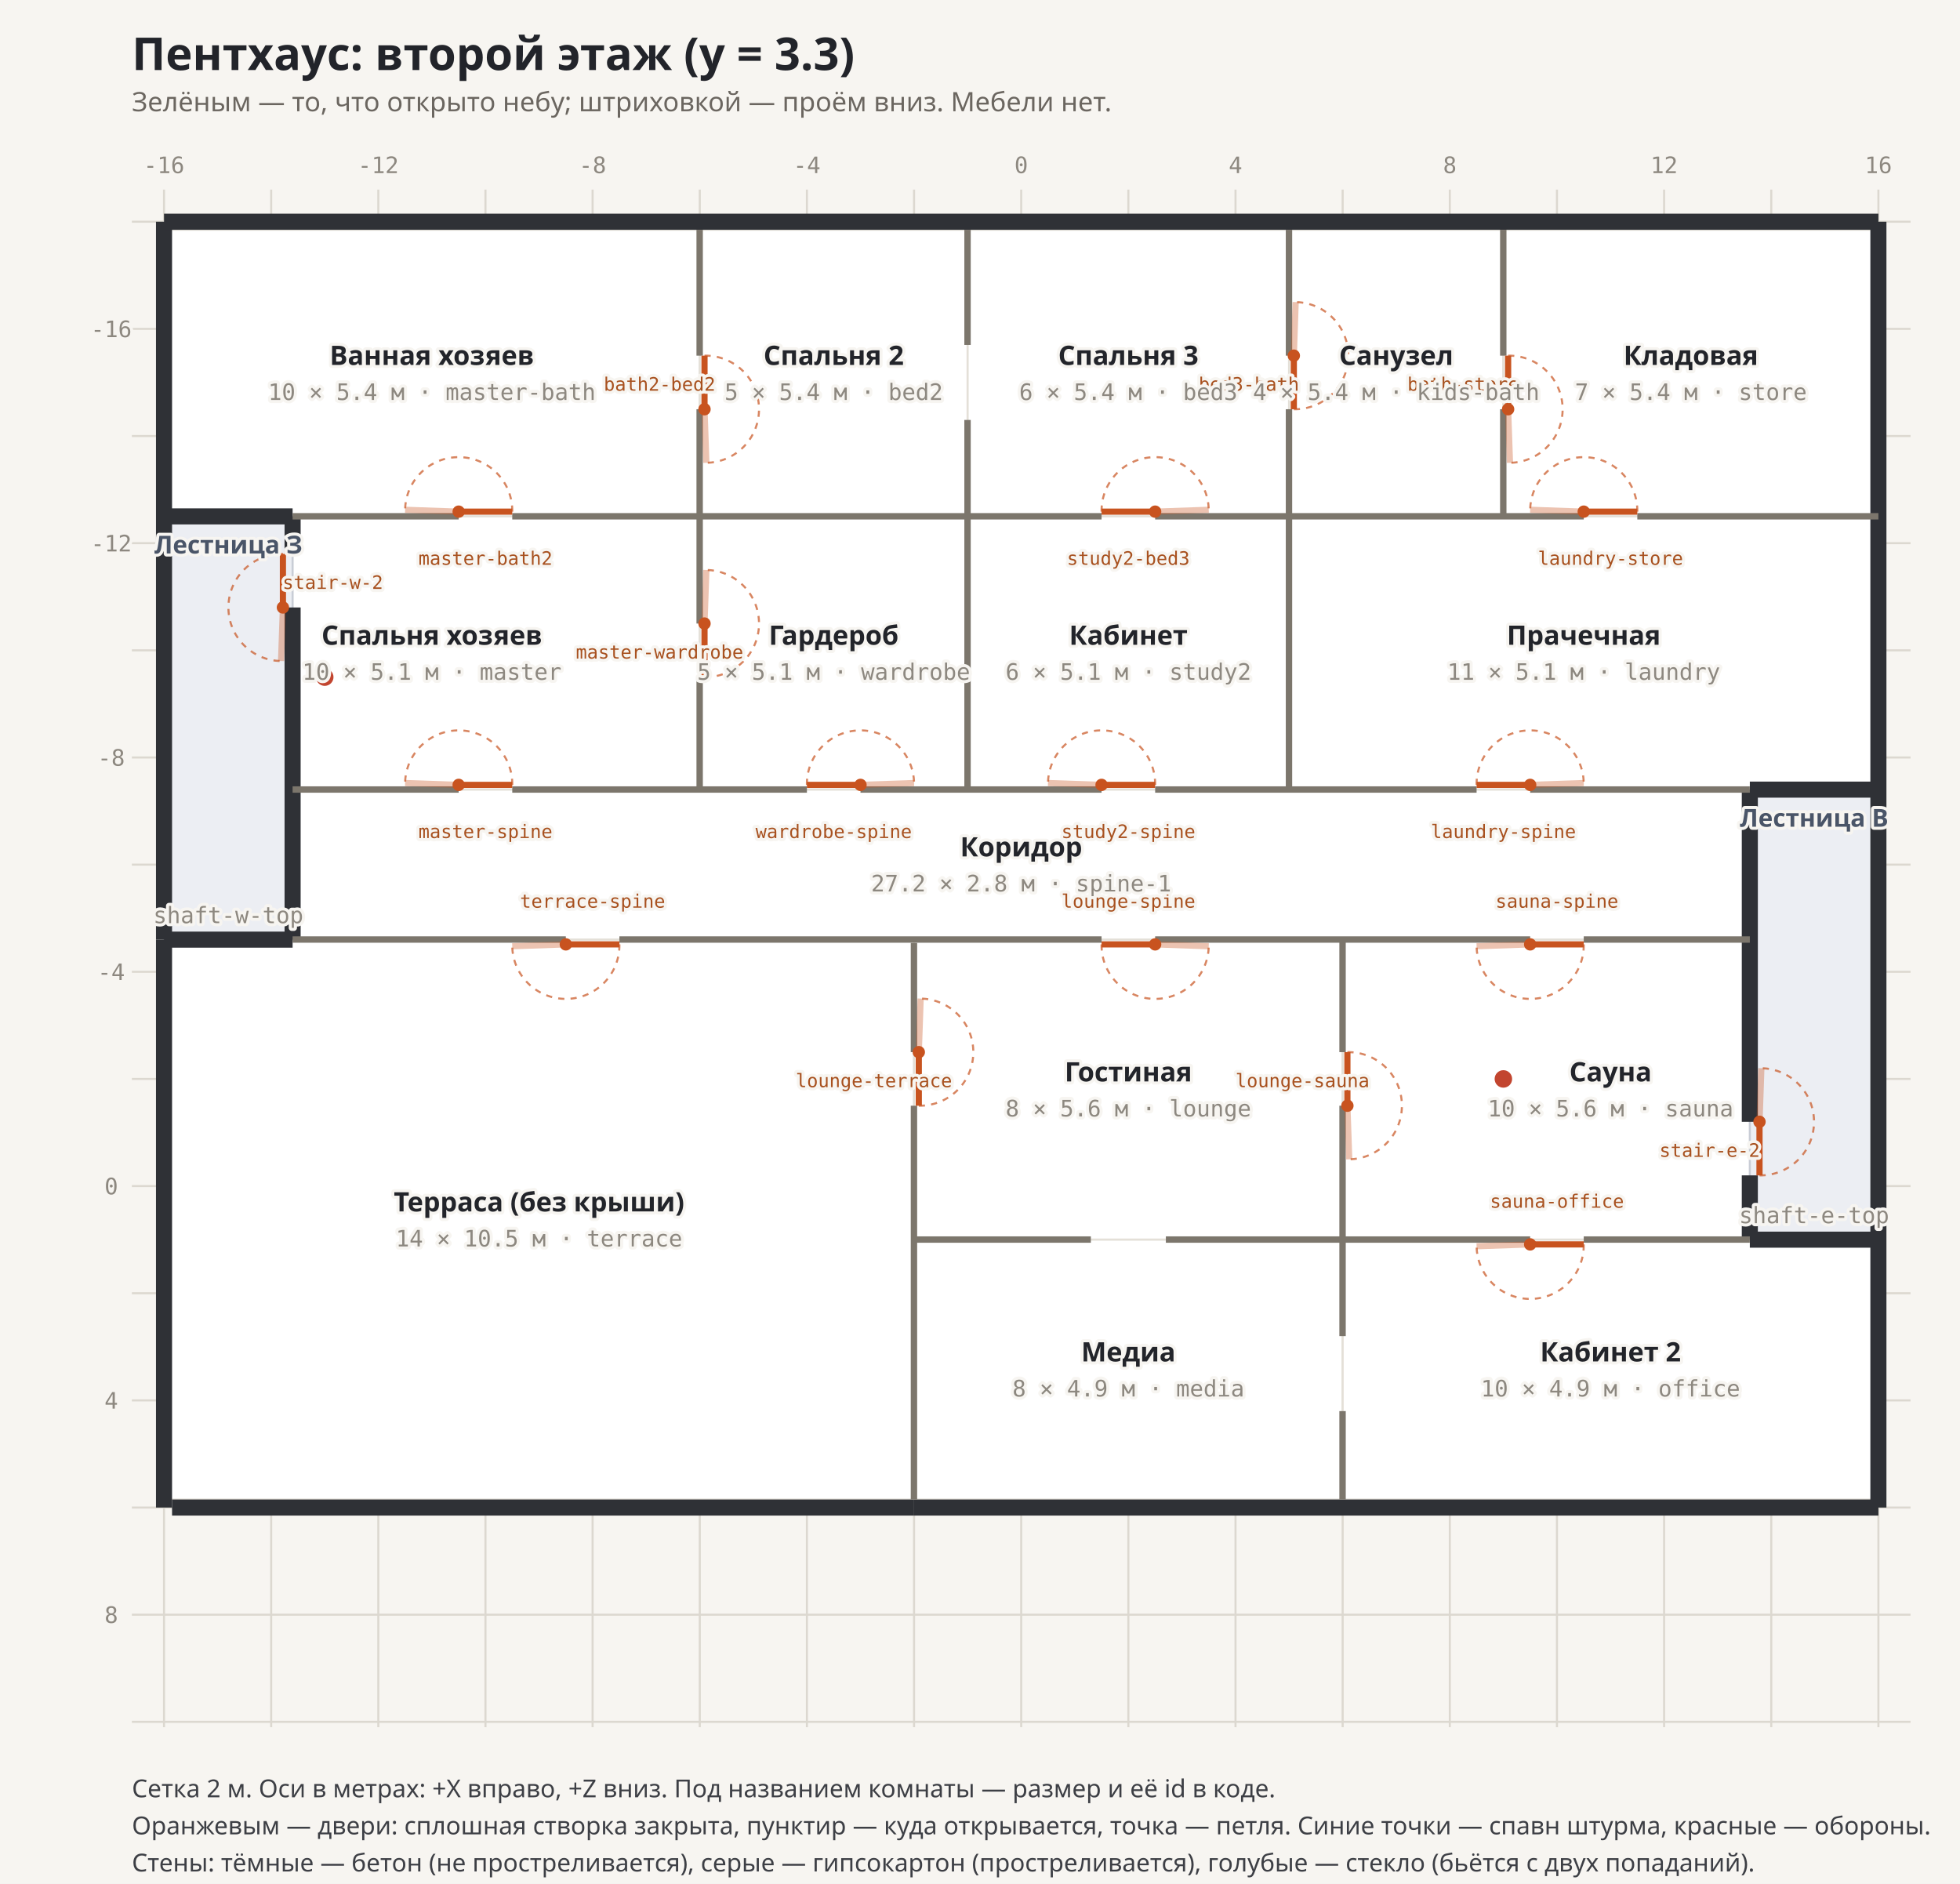
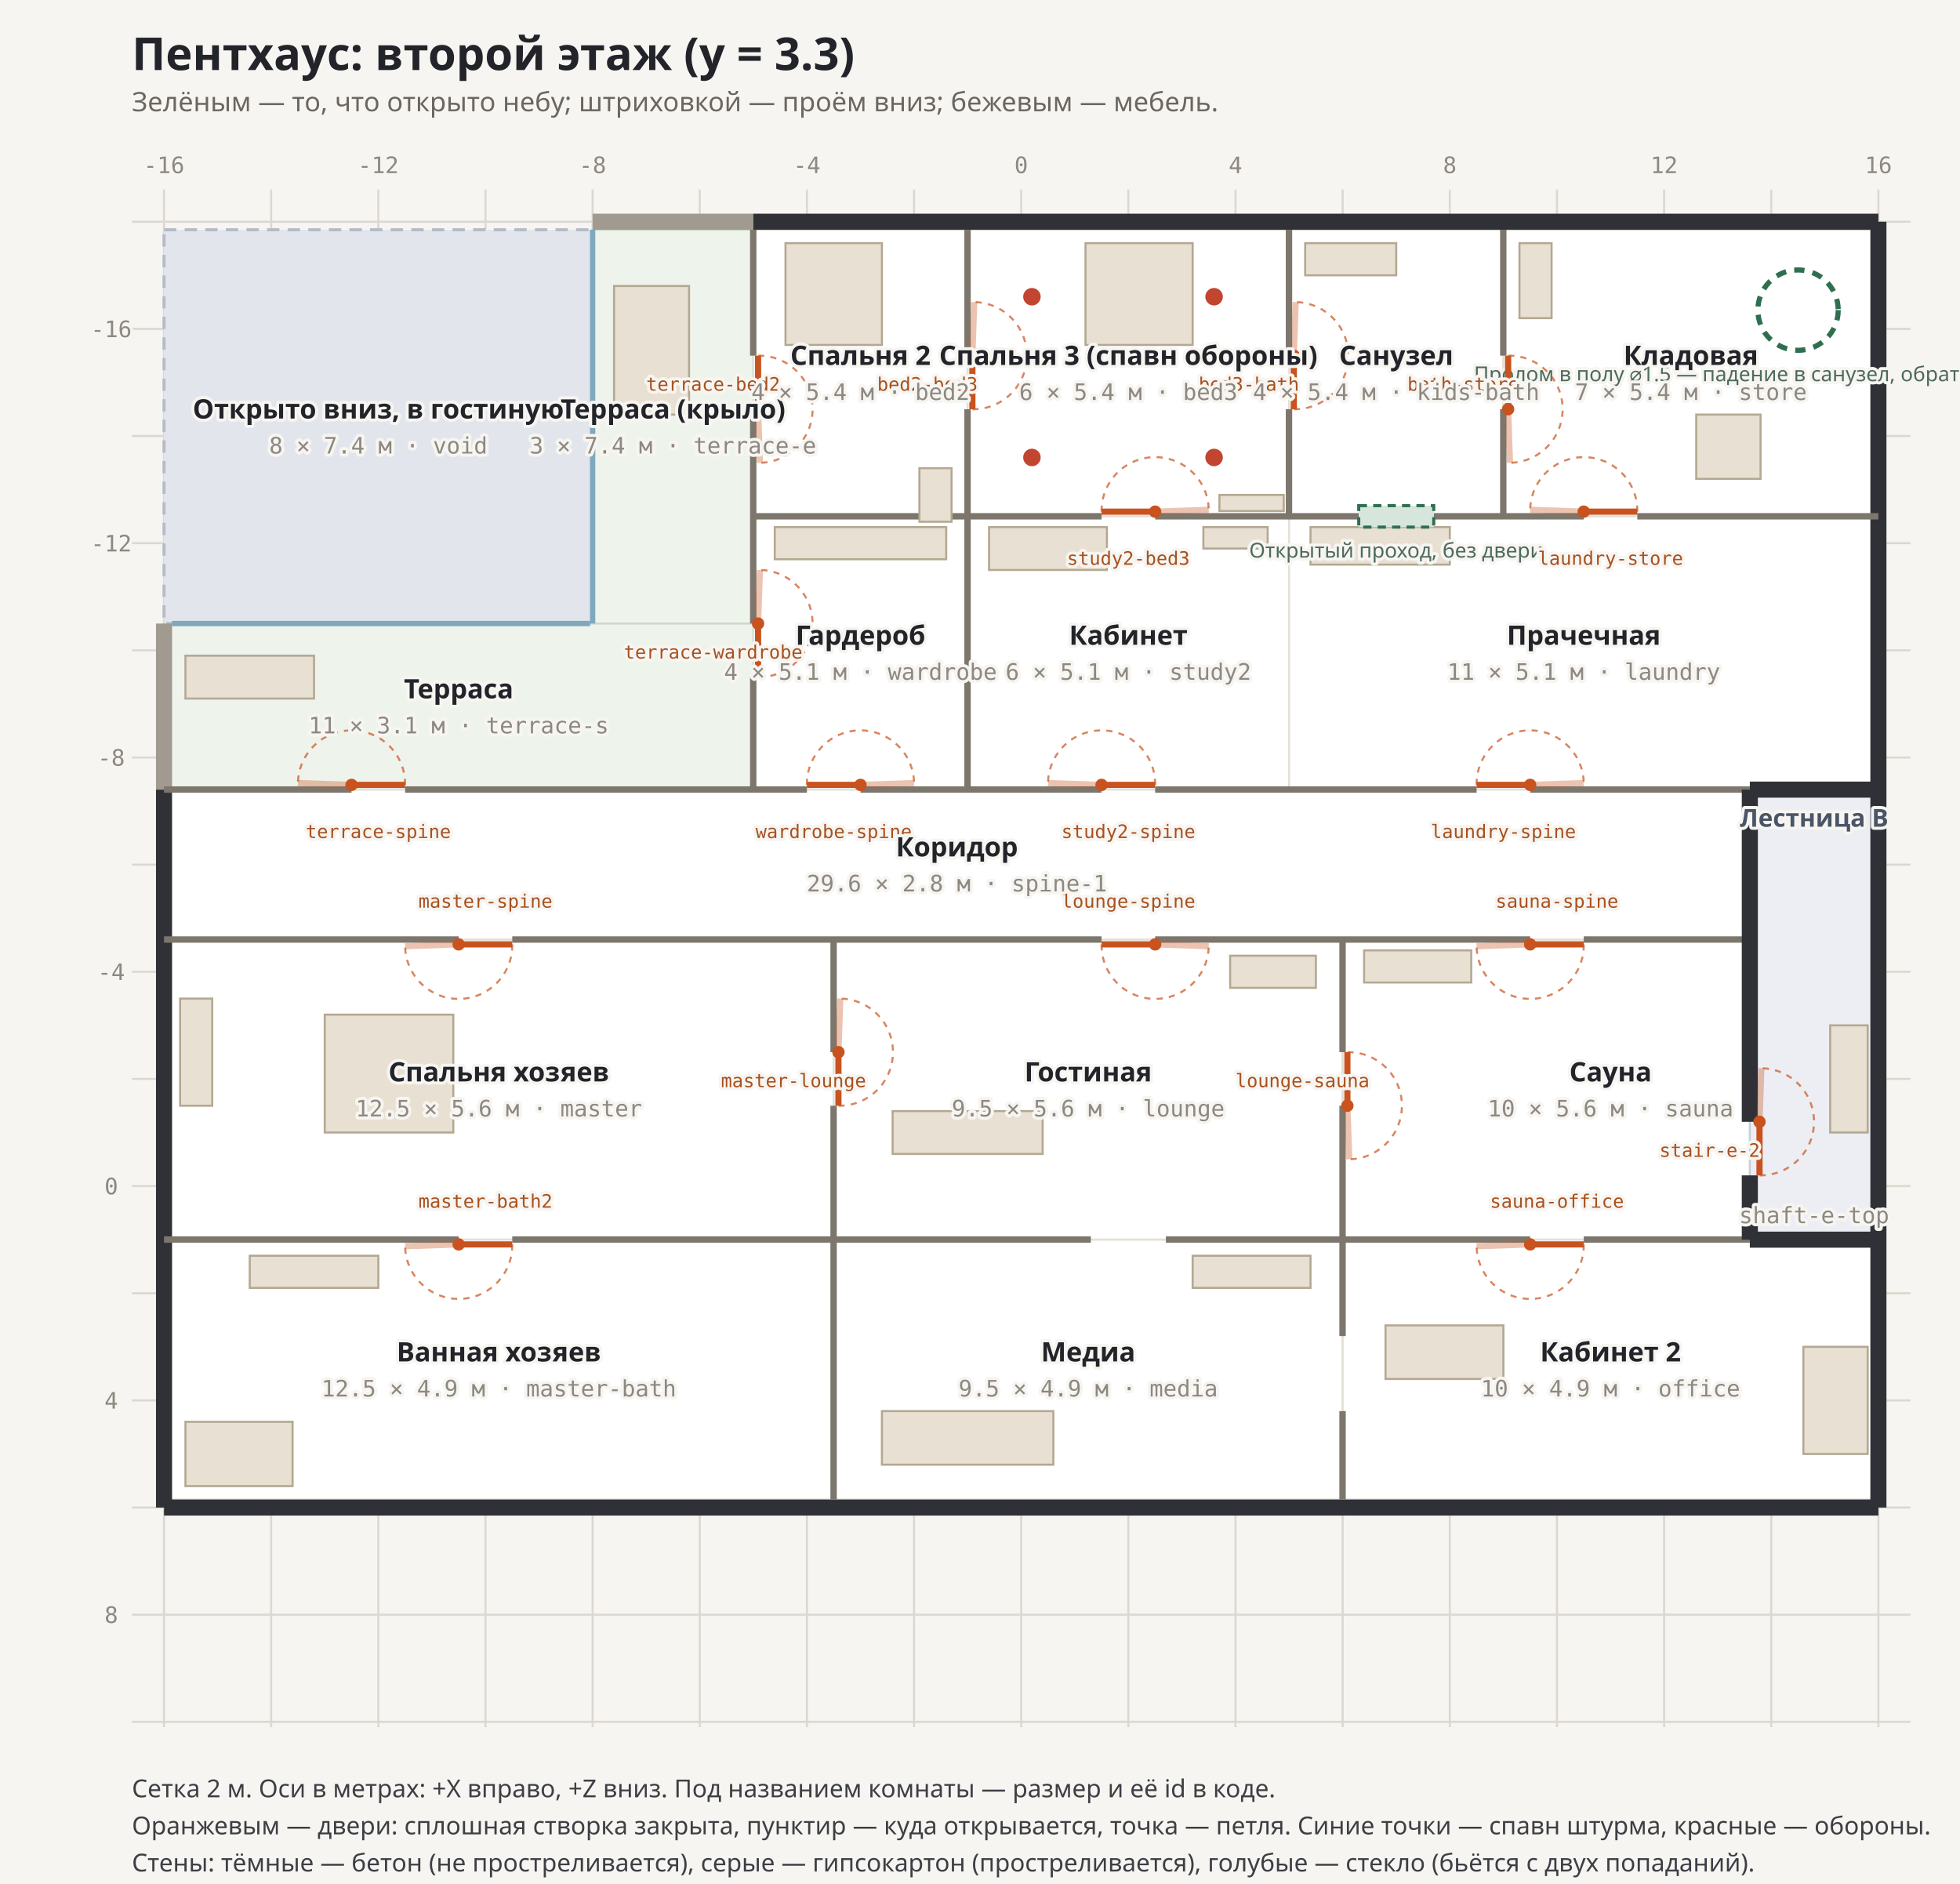
<svg xmlns="http://www.w3.org/2000/svg" width="951.2" height="914.2" viewBox="0 0 951.2 914.2">
  <style>
  .bg { fill: #f7f5f1; }
  .grid { stroke: #dcd8d0; stroke-width: 1; }
  .tick { fill: #8d8880; font: 11px ui-monospace, monospace; text-anchor: middle; }
  /* Every label is drawn with the page colour behind its own strokes, so a
     door id that lands on a wall or a room name is still readable. */
  text { paint-order: stroke; stroke: #f7f5f1; stroke-width: 3px; stroke-linejoin: round; }
  .room { fill: #ffffff; stroke: #e4e0d8; stroke-width: 1; }
  .open { fill: #eef4ec; stroke: #cadbc8; stroke-width: 1; }
  .void { fill: #e2e6ec; stroke: #b6bcc6; stroke-width: 1.5; stroke-dasharray: 6 4; }
  .wall.low { fill: #a09a90; }
  .wall.glass.low { fill: #7fa8bd; }
  .blocker { fill: #d8c9a8; stroke: #9b8a63; stroke-width: 1; }
  .blocker.blocked { fill: #d9b8a0; stroke: #a5744f; }
+   .blocker.rubble { fill: #b9b2a6; stroke: #6f6a61; stroke-width: 1.5; }
+   .blocker.furniture { fill: #e8e0d2; stroke: #b3a892; stroke-width: 1; }
  .hole { fill: none; stroke: #2f6f4f; stroke-width: 2.5; stroke-dasharray: 5 4; }
  .opening { fill: #d7e6dc; stroke: #2f6f4f; stroke-width: 1.5; stroke-dasharray: 4 3; }
  .hole.under { stroke: #7fa39a; stroke-width: 1.5; }
  .note { font: 10px system-ui, sans-serif; fill: #4d6a5c; text-anchor: middle; }
  .shaft { fill: #eceef3; stroke: #c9cdd6; stroke-width: 1; }
  .outside { fill: #f0ece4; stroke: #ddd8ce; stroke-dasharray: 4 3; }
  .wall { fill: #2f3136; }
  .wall.drywall { fill: #7c766c; }
  .wall.glass { fill: #7fa8bd; }
  .room-name { font: 600 13px system-ui, sans-serif; fill: #22242a; text-anchor: middle; }
  .room-size { font: 11px ui-monospace, monospace; fill: #8d8880; text-anchor: middle; }
  .shaft-label { font: 600 12px system-ui, sans-serif; fill: #4a5568; text-anchor: middle; }
  .door-shut { stroke: #c8531f; stroke-width: 3; fill: none; }
  .door-open { stroke: #c8531f; stroke-width: 3; fill: none; opacity: 0.35; }
  .door-arc { stroke: #c8531f; stroke-width: 1; fill: none; stroke-dasharray: 3 3; opacity: 0.7; }
  .hinge { fill: #c8531f; }
  .door-id { font: 9px ui-monospace, monospace; fill: #a8511f; text-anchor: middle; }
  .tread { fill: #ded5c6; stroke: #b9ac97; stroke-width: 0.8; }
  .up-arrow { stroke: #4a5568; stroke-width: 1.5; fill: none; }
  .up-label { font: 10px system-ui, sans-serif; fill: #4a5568; text-anchor: middle; }
  .spawn { stroke: #ffffff; stroke-width: 1.5; }
  .spawn.attackers { fill: #2e6fbf; }
  .spawn.defenders { fill: #c2452f; }
  .title { font: 600 22px system-ui, sans-serif; fill: #22242a; }
  .subtitle { font: 13px system-ui, sans-serif; fill: #6b6660; }
  .legend { font: 12px system-ui, sans-serif; fill: #3d3f45; }
</style>
  <defs>
    <marker id="arrow" viewBox="0 0 10 10" refX="9" refY="5" markerWidth="6" markerHeight="6" orient="auto-start-reverse">
      <path d="M 0 0 L 10 5 L 0 10 z" fill="#4a5568" />
    </marker>
  </defs>
  <rect class="bg" width="951.2" height="914.2" />
  <text x="64" y="34" class="title">Пентхаус: второй этаж (y = 3.3)</text>
-   <text x="64" y="54" class="subtitle">Зелёным — то, что открыто небу; штриховкой — проём вниз. Мебели нет.</text>
+   <text x="64" y="54" class="subtitle">Зелёным — то, что открыто небу; штриховкой — проём вниз; бежевым — мебель.</text>
  <text x="64" y="872.2" class="legend">Сетка 2 м. Оси в метрах: +X вправо, +Z вниз. Под названием комнаты — размер и её id в коде.</text>
  <text x="64" y="890.2" class="legend">Оранжевым — двери: сплошная створка закрыта, пунктир — куда открывается, точка — петля. Синие точки — спавн штурма, красные — обороны.</text>
  <text x="64" y="908.2" class="legend">Стены: тёмные — бетон (не простреливается), серые — гипсокартон (простреливается), голубые — стекло (бьётся с двух попаданий).</text>
  <line x1="79.6" y1="92" x2="79.6" y2="838.2" class="grid" />
  <text x="79.6" y="84" class="tick">-16</text>
  <line x1="131.6" y1="92" x2="131.6" y2="838.2" class="grid" />
  <line x1="183.6" y1="92" x2="183.6" y2="838.2" class="grid" />
  <text x="183.6" y="84" class="tick">-12</text>
  <line x1="235.6" y1="92" x2="235.6" y2="838.2" class="grid" />
  <line x1="287.6" y1="92" x2="287.6" y2="838.2" class="grid" />
  <text x="287.6" y="84" class="tick">-8</text>
  <line x1="339.6" y1="92" x2="339.6" y2="838.2" class="grid" />
  <line x1="391.6" y1="92" x2="391.6" y2="838.2" class="grid" />
  <text x="391.6" y="84" class="tick">-4</text>
  <line x1="443.6" y1="92" x2="443.6" y2="838.2" class="grid" />
  <line x1="495.6" y1="92" x2="495.6" y2="838.2" class="grid" />
  <text x="495.6" y="84" class="tick">0</text>
  <line x1="547.6" y1="92" x2="547.6" y2="838.2" class="grid" />
  <line x1="599.6" y1="92" x2="599.6" y2="838.2" class="grid" />
  <text x="599.6" y="84" class="tick">4</text>
  <line x1="651.6" y1="92" x2="651.6" y2="838.2" class="grid" />
  <line x1="703.6" y1="92" x2="703.6" y2="838.2" class="grid" />
  <text x="703.6" y="84" class="tick">8</text>
  <line x1="755.6" y1="92" x2="755.6" y2="838.2" class="grid" />
  <line x1="807.6" y1="92" x2="807.6" y2="838.2" class="grid" />
  <text x="807.6" y="84" class="tick">12</text>
  <line x1="859.6" y1="92" x2="859.6" y2="838.2" class="grid" />
  <line x1="911.6" y1="92" x2="911.6" y2="838.2" class="grid" />
  <text x="911.6" y="84" class="tick">16</text>
  <line x1="64" y1="107.6" x2="927.2" y2="107.6" class="grid" />
  <line x1="64" y1="159.6" x2="927.2" y2="159.6" class="grid" />
  <text x="54" y="163.6" class="tick" text-anchor="end">-16</text>
  <line x1="64" y1="211.6" x2="927.2" y2="211.6" class="grid" />
  <line x1="64" y1="263.6" x2="927.2" y2="263.6" class="grid" />
  <text x="54" y="267.6" class="tick" text-anchor="end">-12</text>
  <line x1="64" y1="315.6" x2="927.2" y2="315.6" class="grid" />
  <line x1="64" y1="367.6" x2="927.2" y2="367.6" class="grid" />
  <text x="54" y="371.6" class="tick" text-anchor="end">-8</text>
  <line x1="64" y1="419.6" x2="927.2" y2="419.6" class="grid" />
  <line x1="64" y1="471.6" x2="927.2" y2="471.6" class="grid" />
  <text x="54" y="475.6" class="tick" text-anchor="end">-4</text>
  <line x1="64" y1="523.6" x2="927.2" y2="523.6" class="grid" />
  <line x1="64" y1="575.6" x2="927.2" y2="575.6" class="grid" />
  <text x="54" y="579.6" class="tick" text-anchor="end">0</text>
  <line x1="64" y1="627.6" x2="927.2" y2="627.6" class="grid" />
  <line x1="64" y1="679.6" x2="927.2" y2="679.6" class="grid" />
  <text x="54" y="683.6" class="tick" text-anchor="end">4</text>
  <line x1="64" y1="731.6" x2="927.2" y2="731.6" class="grid" />
  <line x1="64" y1="783.6" x2="927.2" y2="783.6" class="grid" />
  <text x="54" y="787.6" class="tick" text-anchor="end">8</text>
  <line x1="64" y1="835.6" x2="927.2" y2="835.6" class="grid" />
-   <rect x="79.6" y="111.5" width="260" height="139.1" class="room" />
-   <rect x="339.6" y="111.5" width="130" height="139.1" class="room" />
+   <rect x="287.6" y="111.5" width="78" height="191.1" class="open" />
+   <rect x="79.6" y="302.6" width="286" height="80.6" class="open" />
+   <rect x="79.6" y="111.5" width="208" height="191.1" class="void" />
+   <rect x="365.6" y="111.5" width="104" height="139.1" class="room" />
+   <rect x="365.6" y="250.6" width="104" height="132.6" class="room" />
  <rect x="469.6" y="111.5" width="156" height="139.1" class="room" />
+   <rect x="469.6" y="250.6" width="156" height="132.6" class="room" />
  <rect x="625.6" y="111.5" width="104" height="139.1" class="room" />
  <rect x="729.6" y="111.5" width="182" height="139.1" class="room" />
-   <rect x="79.6" y="250.6" width="260" height="132.6" class="room" />
-   <rect x="339.6" y="250.6" width="130" height="132.6" class="room" />
-   <rect x="469.6" y="250.6" width="156" height="132.6" class="room" />
  <rect x="625.6" y="250.6" width="286" height="132.6" class="room" />
-   <rect x="142" y="383.2" width="707.2" height="72.8" class="room" />
-   <rect x="79.6" y="456" width="364" height="271.7" class="room" />
-   <rect x="443.6" y="456" width="208" height="145.6" class="room" />
+   <rect x="79.6" y="383.2" width="769.6" height="72.8" class="room" />
+   <rect x="79.6" y="456" width="325" height="145.6" class="room" />
+   <rect x="79.6" y="601.6" width="325" height="126.1" class="room" />
+   <rect x="404.6" y="456" width="247" height="145.6" class="room" />
+   <rect x="404.6" y="601.6" width="247" height="126.1" class="room" />
  <rect x="651.6" y="456" width="260" height="145.6" class="room" />
-   <rect x="443.6" y="601.6" width="208" height="126.1" class="room" />
  <rect x="651.6" y="601.6" width="260" height="126.1" class="room" />
-   <rect x="79.6" y="250.6" width="62.4" height="205.4" class="shaft" />
  <rect x="849.2" y="383.2" width="62.4" height="218.4" class="shaft" />
-   <rect x="83.5" y="727.7" width="360.1" height="7.8" class="wall concrete" />
-   <rect x="443.6" y="727.7" width="468" height="7.8" class="wall concrete" />
-   <rect x="75.7" y="456" width="7.8" height="275.6" class="wall concrete" />
-   <rect x="75.7" y="107.6" width="7.8" height="348.4" class="wall concrete" />
-   <rect x="79.6" y="103.7" width="832" height="7.8" class="wall concrete" />
+   <rect x="287.6" y="103.7" width="78" height="7.8" class="wall concrete low" />
+   <rect x="365.6" y="103.7" width="546" height="7.8" class="wall concrete" />
+   <rect x="75.7" y="302.6" width="7.8" height="80.6" class="wall concrete low" />
+   <rect x="75.7" y="383.2" width="7.8" height="348.4" class="wall concrete" />
+   <rect x="79.6" y="727.7" width="832" height="7.8" class="wall concrete" />
  <rect x="907.7" y="107.6" width="7.8" height="624" class="wall concrete" />
-   <rect x="138.1" y="250.6" width="7.8" height="18.2" class="wall concrete" />
-   <rect x="138.1" y="294.8" width="7.8" height="161.2" class="wall concrete" />
-   <rect x="79.6" y="246.7" width="62.4" height="7.8" class="wall concrete" />
-   <rect x="79.6" y="452.1" width="62.4" height="7.8" class="wall concrete" />
+   <rect x="286.3" y="111.5" width="2.6" height="191.1" class="wall glass low" />
+   <rect x="83.5" y="301.3" width="202.8" height="2.6" class="wall glass low" />
+   <rect x="364" y="111.5" width="3.1" height="61.1" class="wall drywall" />
+   <rect x="364" y="198.6" width="3.1" height="104" class="wall drywall" />
+   <rect x="364" y="328.6" width="3.1" height="54.6" class="wall drywall" />
+   <rect x="79.6" y="381.6" width="91" height="3.1" class="wall drywall" />
+   <rect x="196.6" y="381.6" width="195" height="3.1" class="wall drywall" />
+   <rect x="417.6" y="381.6" width="117" height="3.1" class="wall drywall" />
+   <rect x="560.6" y="381.6" width="156" height="3.1" class="wall drywall" />
+   <rect x="742.6" y="381.6" width="106.6" height="3.1" class="wall drywall" />
+   <rect x="79.6" y="454.4" width="143" height="3.1" class="wall drywall" />
+   <rect x="248.6" y="454.4" width="286" height="3.1" class="wall drywall" />
+   <rect x="560.6" y="454.4" width="182" height="3.1" class="wall drywall" />
+   <rect x="768.6" y="454.4" width="80.6" height="3.1" class="wall drywall" />
+   <rect x="468" y="111.5" width="3.1" height="61.1" class="wall drywall" />
+   <rect x="468" y="198.6" width="3.1" height="184.6" class="wall drywall" />
+   <rect x="624" y="111.5" width="3.1" height="61.1" class="wall drywall" />
+   <rect x="624" y="198.6" width="3.1" height="52" class="wall drywall" />
+   <rect x="728" y="111.5" width="3.1" height="61.1" class="wall drywall" />
+   <rect x="728" y="198.6" width="3.1" height="52" class="wall drywall" />
+   <rect x="365.6" y="249" width="169" height="3.1" class="wall drywall" />
+   <rect x="560.6" y="249" width="98.8" height="3.1" class="wall drywall" />
+   <rect x="695.8" y="249" width="72.8" height="3.1" class="wall drywall" />
+   <rect x="794.6" y="249" width="117" height="3.1" class="wall drywall" />
+   <rect x="403" y="456" width="3.1" height="54.6" class="wall drywall" />
+   <rect x="403" y="536.6" width="3.1" height="191.1" class="wall drywall" />
+   <rect x="650" y="456" width="3.1" height="54.6" class="wall drywall" />
+   <rect x="650" y="536.6" width="3.1" height="111.8" class="wall drywall" />
+   <rect x="650" y="684.8" width="3.1" height="42.9" class="wall drywall" />
+   <rect x="79.6" y="600" width="143" height="3.1" class="wall drywall" />
+   <rect x="248.6" y="600" width="280.8" height="3.1" class="wall drywall" />
+   <rect x="565.8" y="600" width="176.8" height="3.1" class="wall drywall" />
+   <rect x="768.6" y="600" width="80.6" height="3.1" class="wall drywall" />
  <rect x="845.3" y="383.2" width="7.8" height="161.2" class="wall concrete" />
  <rect x="845.3" y="570.4" width="7.8" height="31.2" class="wall concrete" />
  <rect x="849.2" y="379.3" width="62.4" height="7.8" class="wall concrete" />
  <rect x="849.2" y="597.7" width="62.4" height="7.8" class="wall concrete" />
-   <rect x="142" y="381.6" width="80.6" height="3.1" class="wall drywall" />
-   <rect x="248.6" y="381.6" width="143" height="3.1" class="wall drywall" />
-   <rect x="417.6" y="381.6" width="117" height="3.1" class="wall drywall" />
-   <rect x="560.6" y="381.6" width="156" height="3.1" class="wall drywall" />
-   <rect x="742.6" y="381.6" width="106.6" height="3.1" class="wall drywall" />
-   <rect x="142" y="454.4" width="132.6" height="3.1" class="wall drywall" />
-   <rect x="300.6" y="454.4" width="234" height="3.1" class="wall drywall" />
-   <rect x="560.6" y="454.4" width="182" height="3.1" class="wall drywall" />
-   <rect x="768.6" y="454.4" width="80.6" height="3.1" class="wall drywall" />
-   <rect x="338" y="111.5" width="3.1" height="61.1" class="wall drywall" />
-   <rect x="338" y="198.6" width="3.1" height="104" class="wall drywall" />
-   <rect x="338" y="328.6" width="3.1" height="54.6" class="wall drywall" />
-   <rect x="468" y="111.5" width="3.1" height="55.9" class="wall drywall" />
-   <rect x="468" y="203.8" width="3.1" height="179.4" class="wall drywall" />
-   <rect x="624" y="111.5" width="3.1" height="61.1" class="wall drywall" />
-   <rect x="624" y="198.6" width="3.1" height="184.6" class="wall drywall" />
-   <rect x="728" y="111.5" width="3.1" height="61.1" class="wall drywall" />
-   <rect x="728" y="198.6" width="3.1" height="52" class="wall drywall" />
-   <rect x="142" y="249" width="80.6" height="3.1" class="wall drywall" />
-   <rect x="248.6" y="249" width="286" height="3.1" class="wall drywall" />
-   <rect x="560.6" y="249" width="208" height="3.1" class="wall drywall" />
-   <rect x="794.6" y="249" width="117" height="3.1" class="wall drywall" />
-   <rect x="442" y="457.6" width="3.1" height="53" class="wall drywall" />
-   <rect x="442" y="536.6" width="3.1" height="191.1" class="wall drywall" />
-   <rect x="650" y="456" width="3.1" height="54.6" class="wall drywall" />
-   <rect x="650" y="536.6" width="3.1" height="111.8" class="wall drywall" />
-   <rect x="650" y="684.8" width="3.1" height="42.9" class="wall drywall" />
-   <rect x="443.6" y="600" width="85.8" height="3.1" class="wall drywall" />
-   <rect x="565.8" y="600" width="176.8" height="3.1" class="wall drywall" />
-   <rect x="768.6" y="600" width="80.6" height="3.1" class="wall drywall" />
-   <path d="M 137.3 294.8 L 137.3 268.8" class="door-shut" />
-   <path d="M 137.3 268.8 A 26 26 0 0 0 136.4 320.8" class="door-arc" />
-   <path d="M 137.3 294.8 L 136.4 320.8" class="door-open" />
-   <circle cx="137.3" cy="294.8" r="3" class="hinge" />
-   <text x="161.5" y="285.8" class="door-id">stair-w-2</text>
-   <path d="M 853.9 544.4 L 853.9 570.4" class="door-shut" />
-   <path d="M 853.9 570.4 A 26 26 0 0 0 854.8 518.4" class="door-arc" />
-   <path d="M 853.9 544.4 L 854.8 518.4" class="door-open" />
-   <circle cx="853.9" cy="544.4" r="3" class="hinge" />
-   <text x="829.7" y="561.4" class="door-id">stair-e-2</text>
-   <path d="M 222.6 380.9 L 248.6 380.9" class="door-shut" />
-   <path d="M 248.6 380.9 A 26 26 0 0 0 196.6 380" class="door-arc" />
-   <path d="M 222.6 380.9 L 196.6 380" class="door-open" />
-   <circle cx="222.6" cy="380.9" r="3" class="hinge" />
-   <text x="235.6" y="406.7" class="door-id">master-spine</text>
+   <rect x="90" y="318.2" width="62.4" height="20.8" class="blocker furniture" />
+   <rect x="298" y="138.8" width="36.4" height="62.4" class="blocker furniture" />
+   <rect x="381.2" y="118" width="46.8" height="49.4" class="blocker furniture" />
+   <rect x="446.2" y="227.2" width="15.6" height="26" class="blocker furniture" />
+   <rect x="376" y="255.8" width="83.2" height="15.6" class="blocker furniture" />
+   <rect x="526.8" y="118" width="52" height="49.4" class="blocker furniture" />
+   <rect x="591.8" y="240.2" width="31.2" height="7.8" class="blocker furniture" />
+   <rect x="480" y="255.8" width="57.2" height="20.8" class="blocker furniture" />
+   <rect x="584" y="255.8" width="31.2" height="10.4" class="blocker furniture" />
+   <rect x="633.4" y="118" width="44.2" height="15.6" class="blocker furniture" />
+   <rect x="737.4" y="118" width="15.6" height="36.4" class="blocker furniture" />
+   <rect x="823.2" y="201.2" width="31.2" height="31.2" class="blocker furniture" />
+   <rect x="636" y="255.8" width="67.6" height="18.2" class="blocker furniture" />
+   <rect x="157.6" y="492.4" width="62.4" height="57.2" class="blocker furniture" />
+   <rect x="87.4" y="484.6" width="15.6" height="52" class="blocker furniture" />
+   <rect x="90" y="690" width="52" height="31.2" class="blocker furniture" />
+   <rect x="121.2" y="609.4" width="62.4" height="15.6" class="blocker furniture" />
+   <rect x="433.2" y="539.2" width="72.8" height="20.8" class="blocker furniture" />
+   <rect x="597" y="463.8" width="41.6" height="15.6" class="blocker furniture" />
+   <rect x="428" y="684.8" width="83.2" height="26" class="blocker furniture" />
+   <rect x="578.8" y="609.4" width="57.2" height="15.6" class="blocker furniture" />
+   <rect x="662" y="461.2" width="52" height="15.6" class="blocker furniture" />
+   <rect x="888.2" y="497.6" width="18.2" height="52" class="blocker furniture" />
+   <rect x="672.4" y="643.2" width="57.2" height="26" class="blocker furniture" />
+   <rect x="875.2" y="653.6" width="31.2" height="52" class="blocker furniture" />
+   <rect x="659.4" y="245.4" width="36.4" height="10.4" class="opening" />
+   <text x="677.6" y="270.6" class="note">Открытый проход, без двери</text>
+   <circle cx="872.6" cy="150.5" r="19.5" class="hole cut" />
+   <text x="872.6" y="185" class="note">Пролом в полу ⌀1.5 — падение в санузел, обратно не забраться</text>
+   <path d="M 170.6 380.9 L 196.6 380.9" class="door-shut" />
+   <path d="M 196.6 380.9 A 26 26 0 0 0 144.6 380" class="door-arc" />
+   <path d="M 170.6 380.9 L 144.6 380" class="door-open" />
+   <circle cx="170.6" cy="380.9" r="3" class="hinge" />
+   <text x="183.6" y="406.7" class="door-id">terrace-spine</text>
+   <path d="M 367.9 198.6 L 367.9 172.6" class="door-shut" />
+   <path d="M 367.9 172.6 A 26 26 0 0 1 368.8 224.6" class="door-arc" />
+   <path d="M 367.9 198.6 L 368.8 224.6" class="door-open" />
+   <circle cx="367.9" cy="198.6" r="3" class="hinge" />
+   <text x="346.1" y="189.6" class="door-id">terrace-bed2</text>
+   <path d="M 367.9 302.6 L 367.9 328.6" class="door-shut" />
+   <path d="M 367.9 328.6 A 26 26 0 0 0 368.8 276.6" class="door-arc" />
+   <path d="M 367.9 302.6 L 368.8 276.6" class="door-open" />
+   <circle cx="367.9" cy="302.6" r="3" class="hinge" />
+   <text x="346.1" y="319.6" class="door-id">terrace-wardrobe</text>
  <path d="M 417.6 380.9 L 391.6 380.9" class="door-shut" />
  <path d="M 391.6 380.9 A 26 26 0 0 1 443.6 380" class="door-arc" />
  <path d="M 417.6 380.9 L 443.6 380" class="door-open" />
  <circle cx="417.6" cy="380.9" r="3" class="hinge" />
  <text x="404.6" y="406.7" class="door-id">wardrobe-spine</text>
  <path d="M 534.6 380.9 L 560.6 380.9" class="door-shut" />
  <path d="M 560.6 380.9 A 26 26 0 0 0 508.6 380" class="door-arc" />
  <path d="M 534.6 380.9 L 508.6 380" class="door-open" />
  <circle cx="534.6" cy="380.9" r="3" class="hinge" />
  <text x="547.6" y="406.7" class="door-id">study2-spine</text>
  <path d="M 742.6 380.9 L 716.6 380.9" class="door-shut" />
  <path d="M 716.6 380.9 A 26 26 0 0 1 768.6 380" class="door-arc" />
  <path d="M 742.6 380.9 L 768.6 380" class="door-open" />
  <circle cx="742.6" cy="380.9" r="3" class="hinge" />
  <text x="729.6" y="406.7" class="door-id">laundry-spine</text>
-   <path d="M 274.6 458.3 L 300.6 458.3" class="door-shut" />
-   <path d="M 300.6 458.3 A 26 26 0 0 1 248.6 459.2" class="door-arc" />
-   <path d="M 274.6 458.3 L 248.6 459.2" class="door-open" />
-   <circle cx="274.6" cy="458.3" r="3" class="hinge" />
-   <text x="287.6" y="440.5" class="door-id">terrace-spine</text>
+   <path d="M 222.6 458.3 L 248.6 458.3" class="door-shut" />
+   <path d="M 248.6 458.3 A 26 26 0 0 1 196.6 459.2" class="door-arc" />
+   <path d="M 222.6 458.3 L 196.6 459.2" class="door-open" />
+   <circle cx="222.6" cy="458.3" r="3" class="hinge" />
+   <text x="235.6" y="440.5" class="door-id">master-spine</text>
  <path d="M 560.6 458.3 L 534.6 458.3" class="door-shut" />
  <path d="M 534.6 458.3 A 26 26 0 0 0 586.6 459.2" class="door-arc" />
  <path d="M 560.6 458.3 L 586.6 459.2" class="door-open" />
  <circle cx="560.6" cy="458.3" r="3" class="hinge" />
  <text x="547.6" y="440.5" class="door-id">lounge-spine</text>
  <path d="M 742.6 458.3 L 768.6 458.3" class="door-shut" />
  <path d="M 768.6 458.3 A 26 26 0 0 1 716.6 459.2" class="door-arc" />
  <path d="M 742.6 458.3 L 716.6 459.2" class="door-open" />
  <circle cx="742.6" cy="458.3" r="3" class="hinge" />
  <text x="755.6" y="440.5" class="door-id">sauna-spine</text>
-   <path d="M 341.9 302.6 L 341.9 328.6" class="door-shut" />
-   <path d="M 341.9 328.6 A 26 26 0 0 0 342.8 276.6" class="door-arc" />
-   <path d="M 341.9 302.6 L 342.8 276.6" class="door-open" />
-   <circle cx="341.9" cy="302.6" r="3" class="hinge" />
-   <text x="320.1" y="319.6" class="door-id">master-wardrobe</text>
-   <path d="M 341.9 198.6 L 341.9 172.6" class="door-shut" />
-   <path d="M 341.9 172.6 A 26 26 0 0 1 342.8 224.6" class="door-arc" />
-   <path d="M 341.9 198.6 L 342.8 224.6" class="door-open" />
-   <circle cx="341.9" cy="198.6" r="3" class="hinge" />
-   <text x="320.1" y="189.6" class="door-id">bath2-bed2</text>
+   <path d="M 471.9 172.6 L 471.9 198.6" class="door-shut" />
+   <path d="M 471.9 198.6 A 26 26 0 0 0 472.8 146.6" class="door-arc" />
+   <path d="M 471.9 172.6 L 472.8 146.6" class="door-open" />
+   <circle cx="471.9" cy="172.6" r="3" class="hinge" />
+   <text x="450.1" y="189.6" class="door-id">bed2-bed3</text>
  <path d="M 627.9 172.6 L 627.9 198.6" class="door-shut" />
  <path d="M 627.9 198.6 A 26 26 0 0 0 628.8 146.6" class="door-arc" />
  <path d="M 627.9 172.6 L 628.8 146.6" class="door-open" />
  <circle cx="627.9" cy="172.6" r="3" class="hinge" />
  <text x="606.1" y="189.6" class="door-id">bed3-bath</text>
  <path d="M 731.9 198.6 L 731.9 172.6" class="door-shut" />
  <path d="M 731.9 172.6 A 26 26 0 0 1 732.8 224.6" class="door-arc" />
  <path d="M 731.9 198.6 L 732.8 224.6" class="door-open" />
  <circle cx="731.9" cy="198.6" r="3" class="hinge" />
  <text x="710.1" y="189.6" class="door-id">bath-store</text>
-   <path d="M 222.6 248.3 L 248.6 248.3" class="door-shut" />
-   <path d="M 248.6 248.3 A 26 26 0 0 0 196.6 247.4" class="door-arc" />
-   <path d="M 222.6 248.3 L 196.6 247.4" class="door-open" />
-   <circle cx="222.6" cy="248.3" r="3" class="hinge" />
-   <text x="235.6" y="274.1" class="door-id">master-bath2</text>
  <path d="M 560.6 248.3 L 534.6 248.3" class="door-shut" />
  <path d="M 534.6 248.3 A 26 26 0 0 1 586.6 247.4" class="door-arc" />
  <path d="M 560.6 248.3 L 586.6 247.4" class="door-open" />
  <circle cx="560.6" cy="248.3" r="3" class="hinge" />
  <text x="547.6" y="274.1" class="door-id">study2-bed3</text>
  <path d="M 768.6 248.3 L 794.6 248.3" class="door-shut" />
  <path d="M 794.6 248.3 A 26 26 0 0 0 742.6 247.4" class="door-arc" />
  <path d="M 768.6 248.3 L 742.6 247.4" class="door-open" />
  <circle cx="768.6" cy="248.3" r="3" class="hinge" />
  <text x="781.6" y="274.1" class="door-id">laundry-store</text>
-   <path d="M 445.9 510.6 L 445.9 536.6" class="door-shut" />
-   <path d="M 445.9 536.6 A 26 26 0 0 0 446.8 484.6" class="door-arc" />
-   <path d="M 445.9 510.6 L 446.8 484.6" class="door-open" />
-   <circle cx="445.9" cy="510.6" r="3" class="hinge" />
-   <text x="424.1" y="527.6" class="door-id">lounge-terrace</text>
+   <path d="M 406.9 510.6 L 406.9 536.6" class="door-shut" />
+   <path d="M 406.9 536.6 A 26 26 0 0 0 407.8 484.6" class="door-arc" />
+   <path d="M 406.9 510.6 L 407.8 484.6" class="door-open" />
+   <circle cx="406.9" cy="510.6" r="3" class="hinge" />
+   <text x="385.1" y="527.6" class="door-id">master-lounge</text>
+   <path d="M 222.6 603.9 L 248.6 603.9" class="door-shut" />
+   <path d="M 248.6 603.9 A 26 26 0 0 1 196.6 604.8" class="door-arc" />
+   <path d="M 222.6 603.9 L 196.6 604.8" class="door-open" />
+   <circle cx="222.6" cy="603.9" r="3" class="hinge" />
+   <text x="235.6" y="586.1" class="door-id">master-bath2</text>
  <path d="M 653.9 536.6 L 653.9 510.6" class="door-shut" />
  <path d="M 653.9 510.6 A 26 26 0 0 1 654.8 562.6" class="door-arc" />
  <path d="M 653.9 536.6 L 654.8 562.6" class="door-open" />
  <circle cx="653.9" cy="536.6" r="3" class="hinge" />
  <text x="632.1" y="527.6" class="door-id">lounge-sauna</text>
  <path d="M 742.6 603.9 L 768.6 603.9" class="door-shut" />
  <path d="M 768.6 603.9 A 26 26 0 0 1 716.6 604.8" class="door-arc" />
  <path d="M 742.6 603.9 L 716.6 604.8" class="door-open" />
  <circle cx="742.6" cy="603.9" r="3" class="hinge" />
  <text x="755.6" y="586.1" class="door-id">sauna-office</text>
-   <circle cx="157.6" cy="328.6" r="5" class="spawn defenders" />
-   <circle cx="729.6" cy="523.6" r="5" class="spawn defenders" />
-   <text x="209.6" y="177.1" class="room-name">Ванная хозяев</text>
-   <text x="209.6" y="194.1" class="room-size">10 × 5.4 м · master-bath</text>
-   <text x="404.6" y="177.1" class="room-name">Спальня 2</text>
-   <text x="404.6" y="194.1" class="room-size">5 × 5.4 м · bed2</text>
-   <text x="547.6" y="177.1" class="room-name">Спальня 3</text>
+   <path d="M 853.9 544.4 L 853.9 570.4" class="door-shut" />
+   <path d="M 853.9 570.4 A 26 26 0 0 0 854.8 518.4" class="door-arc" />
+   <path d="M 853.9 544.4 L 854.8 518.4" class="door-open" />
+   <circle cx="853.9" cy="544.4" r="3" class="hinge" />
+   <text x="829.7" y="561.4" class="door-id">stair-e-2</text>
+   <circle cx="500.8" cy="144" r="5" class="spawn defenders" />
+   <circle cx="589.2" cy="144" r="5" class="spawn defenders" />
+   <circle cx="500.8" cy="222" r="5" class="spawn defenders" />
+   <circle cx="589.2" cy="222" r="5" class="spawn defenders" />
+   <text x="326.6" y="203.1" class="room-name">Терраса (крыло)</text>
+   <text x="326.6" y="220.1" class="room-size">3 × 7.4 м · terrace-e</text>
+   <text x="222.6" y="338.9" class="room-name">Терраса</text>
+   <text x="222.6" y="355.9" class="room-size">11 × 3.1 м · terrace-s</text>
+   <text x="183.6" y="203.1" class="room-name">Открыто вниз, в гостиную</text>
+   <text x="183.6" y="220.1" class="room-size">8 × 7.4 м · void</text>
+   <text x="417.6" y="177.1" class="room-name">Спальня 2</text>
+   <text x="417.6" y="194.1" class="room-size">4 × 5.4 м · bed2</text>
+   <text x="417.6" y="312.9" class="room-name">Гардероб</text>
+   <text x="417.6" y="329.9" class="room-size">4 × 5.1 м · wardrobe</text>
+   <text x="547.6" y="177.1" class="room-name">Спальня 3 (спавн обороны)</text>
  <text x="547.6" y="194.1" class="room-size">6 × 5.4 м · bed3</text>
+   <text x="547.6" y="312.9" class="room-name">Кабинет</text>
+   <text x="547.6" y="329.9" class="room-size">6 × 5.1 м · study2</text>
  <text x="677.6" y="177.1" class="room-name">Санузел</text>
  <text x="677.6" y="194.1" class="room-size">4 × 5.4 м · kids-bath</text>
  <text x="820.6" y="177.1" class="room-name">Кладовая</text>
  <text x="820.6" y="194.1" class="room-size">7 × 5.4 м · store</text>
-   <text x="209.6" y="312.9" class="room-name">Спальня хозяев</text>
-   <text x="209.6" y="329.9" class="room-size">10 × 5.1 м · master</text>
-   <text x="404.6" y="312.9" class="room-name">Гардероб</text>
-   <text x="404.6" y="329.9" class="room-size">5 × 5.1 м · wardrobe</text>
-   <text x="547.6" y="312.9" class="room-name">Кабинет</text>
-   <text x="547.6" y="329.9" class="room-size">6 × 5.1 м · study2</text>
  <text x="768.6" y="312.9" class="room-name">Прачечная</text>
  <text x="768.6" y="329.9" class="room-size">11 × 5.1 м · laundry</text>
-   <text x="495.6" y="415.6" class="room-name">Коридор</text>
-   <text x="495.6" y="432.6" class="room-size">27.2 × 2.8 м · spine-1</text>
-   <text x="261.6" y="587.9" class="room-name">Терраса (без крыши)</text>
-   <text x="261.6" y="604.9" class="room-size">14 × 10.5 м · terrace</text>
-   <text x="547.6" y="524.8" class="room-name">Гостиная</text>
-   <text x="547.6" y="541.8" class="room-size">8 × 5.6 м · lounge</text>
+   <text x="464.4" y="415.6" class="room-name">Коридор</text>
+   <text x="464.4" y="432.6" class="room-size">29.6 × 2.8 м · spine-1</text>
+   <text x="242.1" y="524.8" class="room-name">Спальня хозяев</text>
+   <text x="242.1" y="541.8" class="room-size">12.5 × 5.6 м · master</text>
+   <text x="242.1" y="660.7" class="room-name">Ванная хозяев</text>
+   <text x="242.1" y="677.7" class="room-size">12.5 × 4.9 м · master-bath</text>
+   <text x="528.1" y="524.8" class="room-name">Гостиная</text>
+   <text x="528.1" y="541.8" class="room-size">9.5 × 5.6 м · lounge</text>
+   <text x="528.1" y="660.7" class="room-name">Медиа</text>
+   <text x="528.1" y="677.7" class="room-size">9.5 × 4.9 м · media</text>
  <text x="781.6" y="524.8" class="room-name">Сауна</text>
  <text x="781.6" y="541.8" class="room-size">10 × 5.6 м · sauna</text>
-   <text x="547.6" y="660.7" class="room-name">Медиа</text>
-   <text x="547.6" y="677.7" class="room-size">8 × 4.9 м · media</text>
  <text x="781.6" y="660.7" class="room-name">Кабинет 2</text>
  <text x="781.6" y="677.7" class="room-size">10 × 4.9 м · office</text>
-   <text x="110.8" y="268.6" class="shaft-label">Лестница З</text>
-   <text x="110.8" y="448" class="room-size">shaft-w-top</text>
  <text x="880.4" y="401.2" class="shaft-label">Лестница В</text>
  <text x="880.4" y="593.6" class="room-size">shaft-e-top</text>
</svg>
